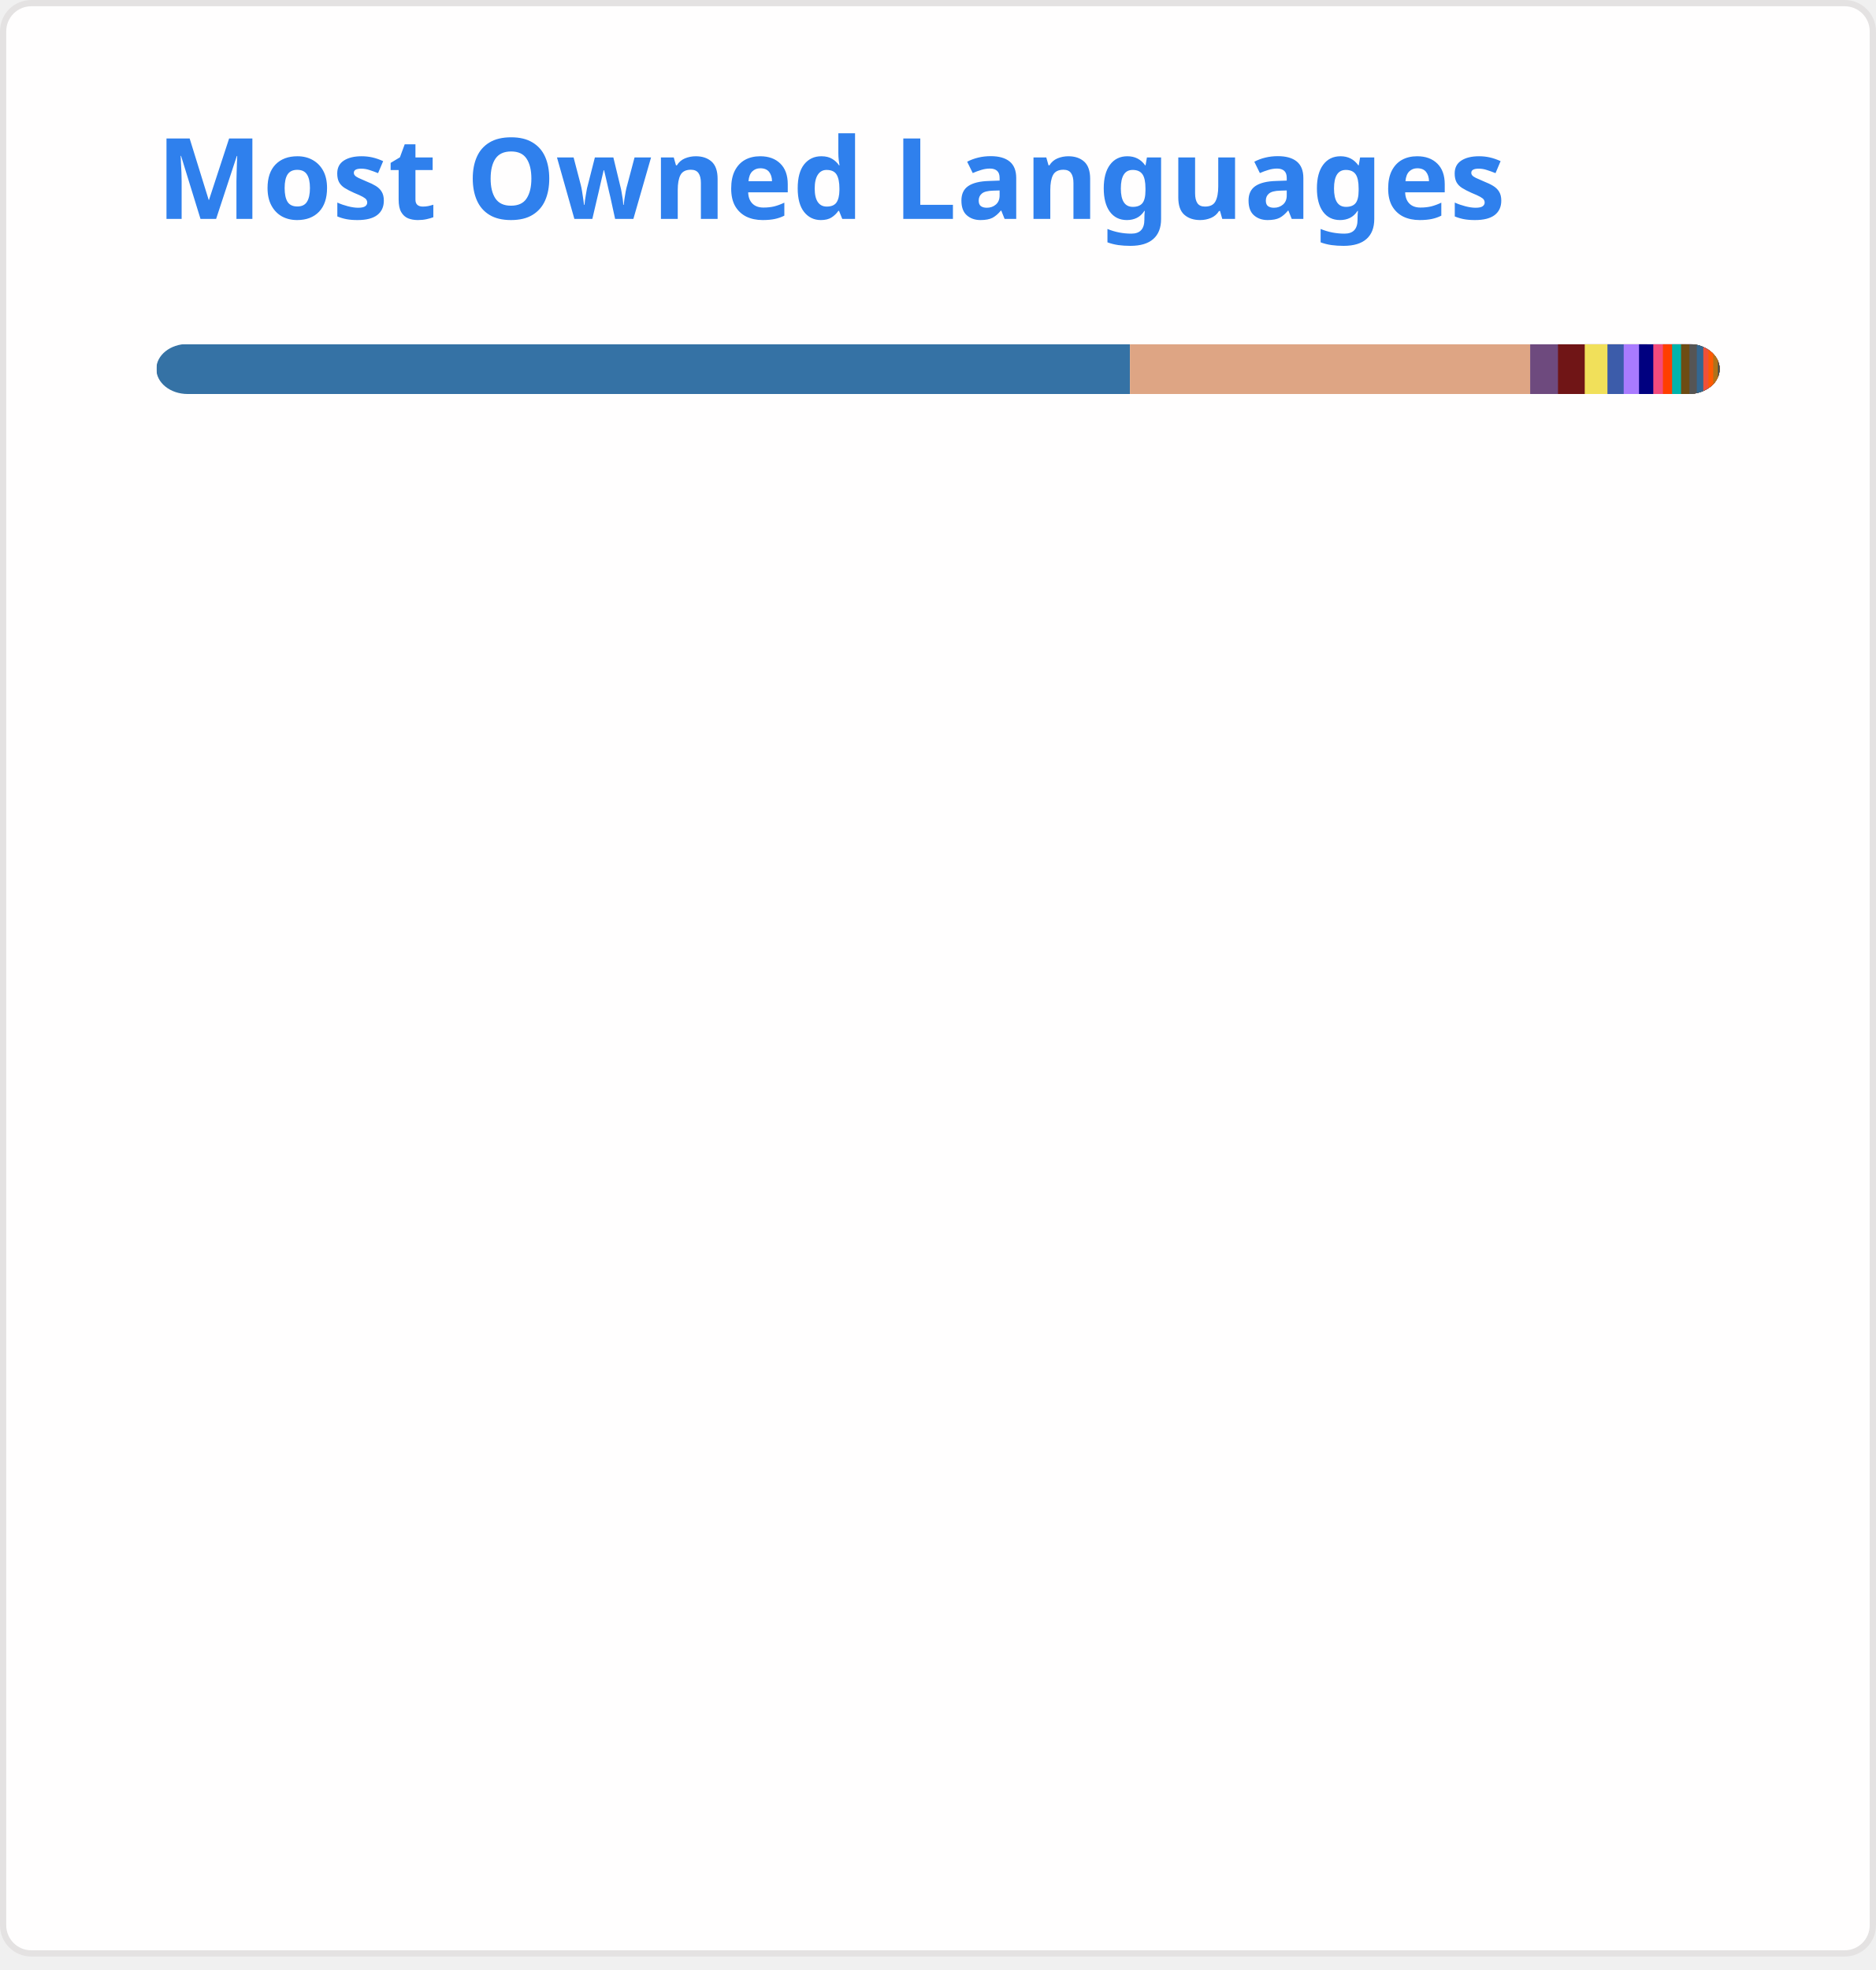
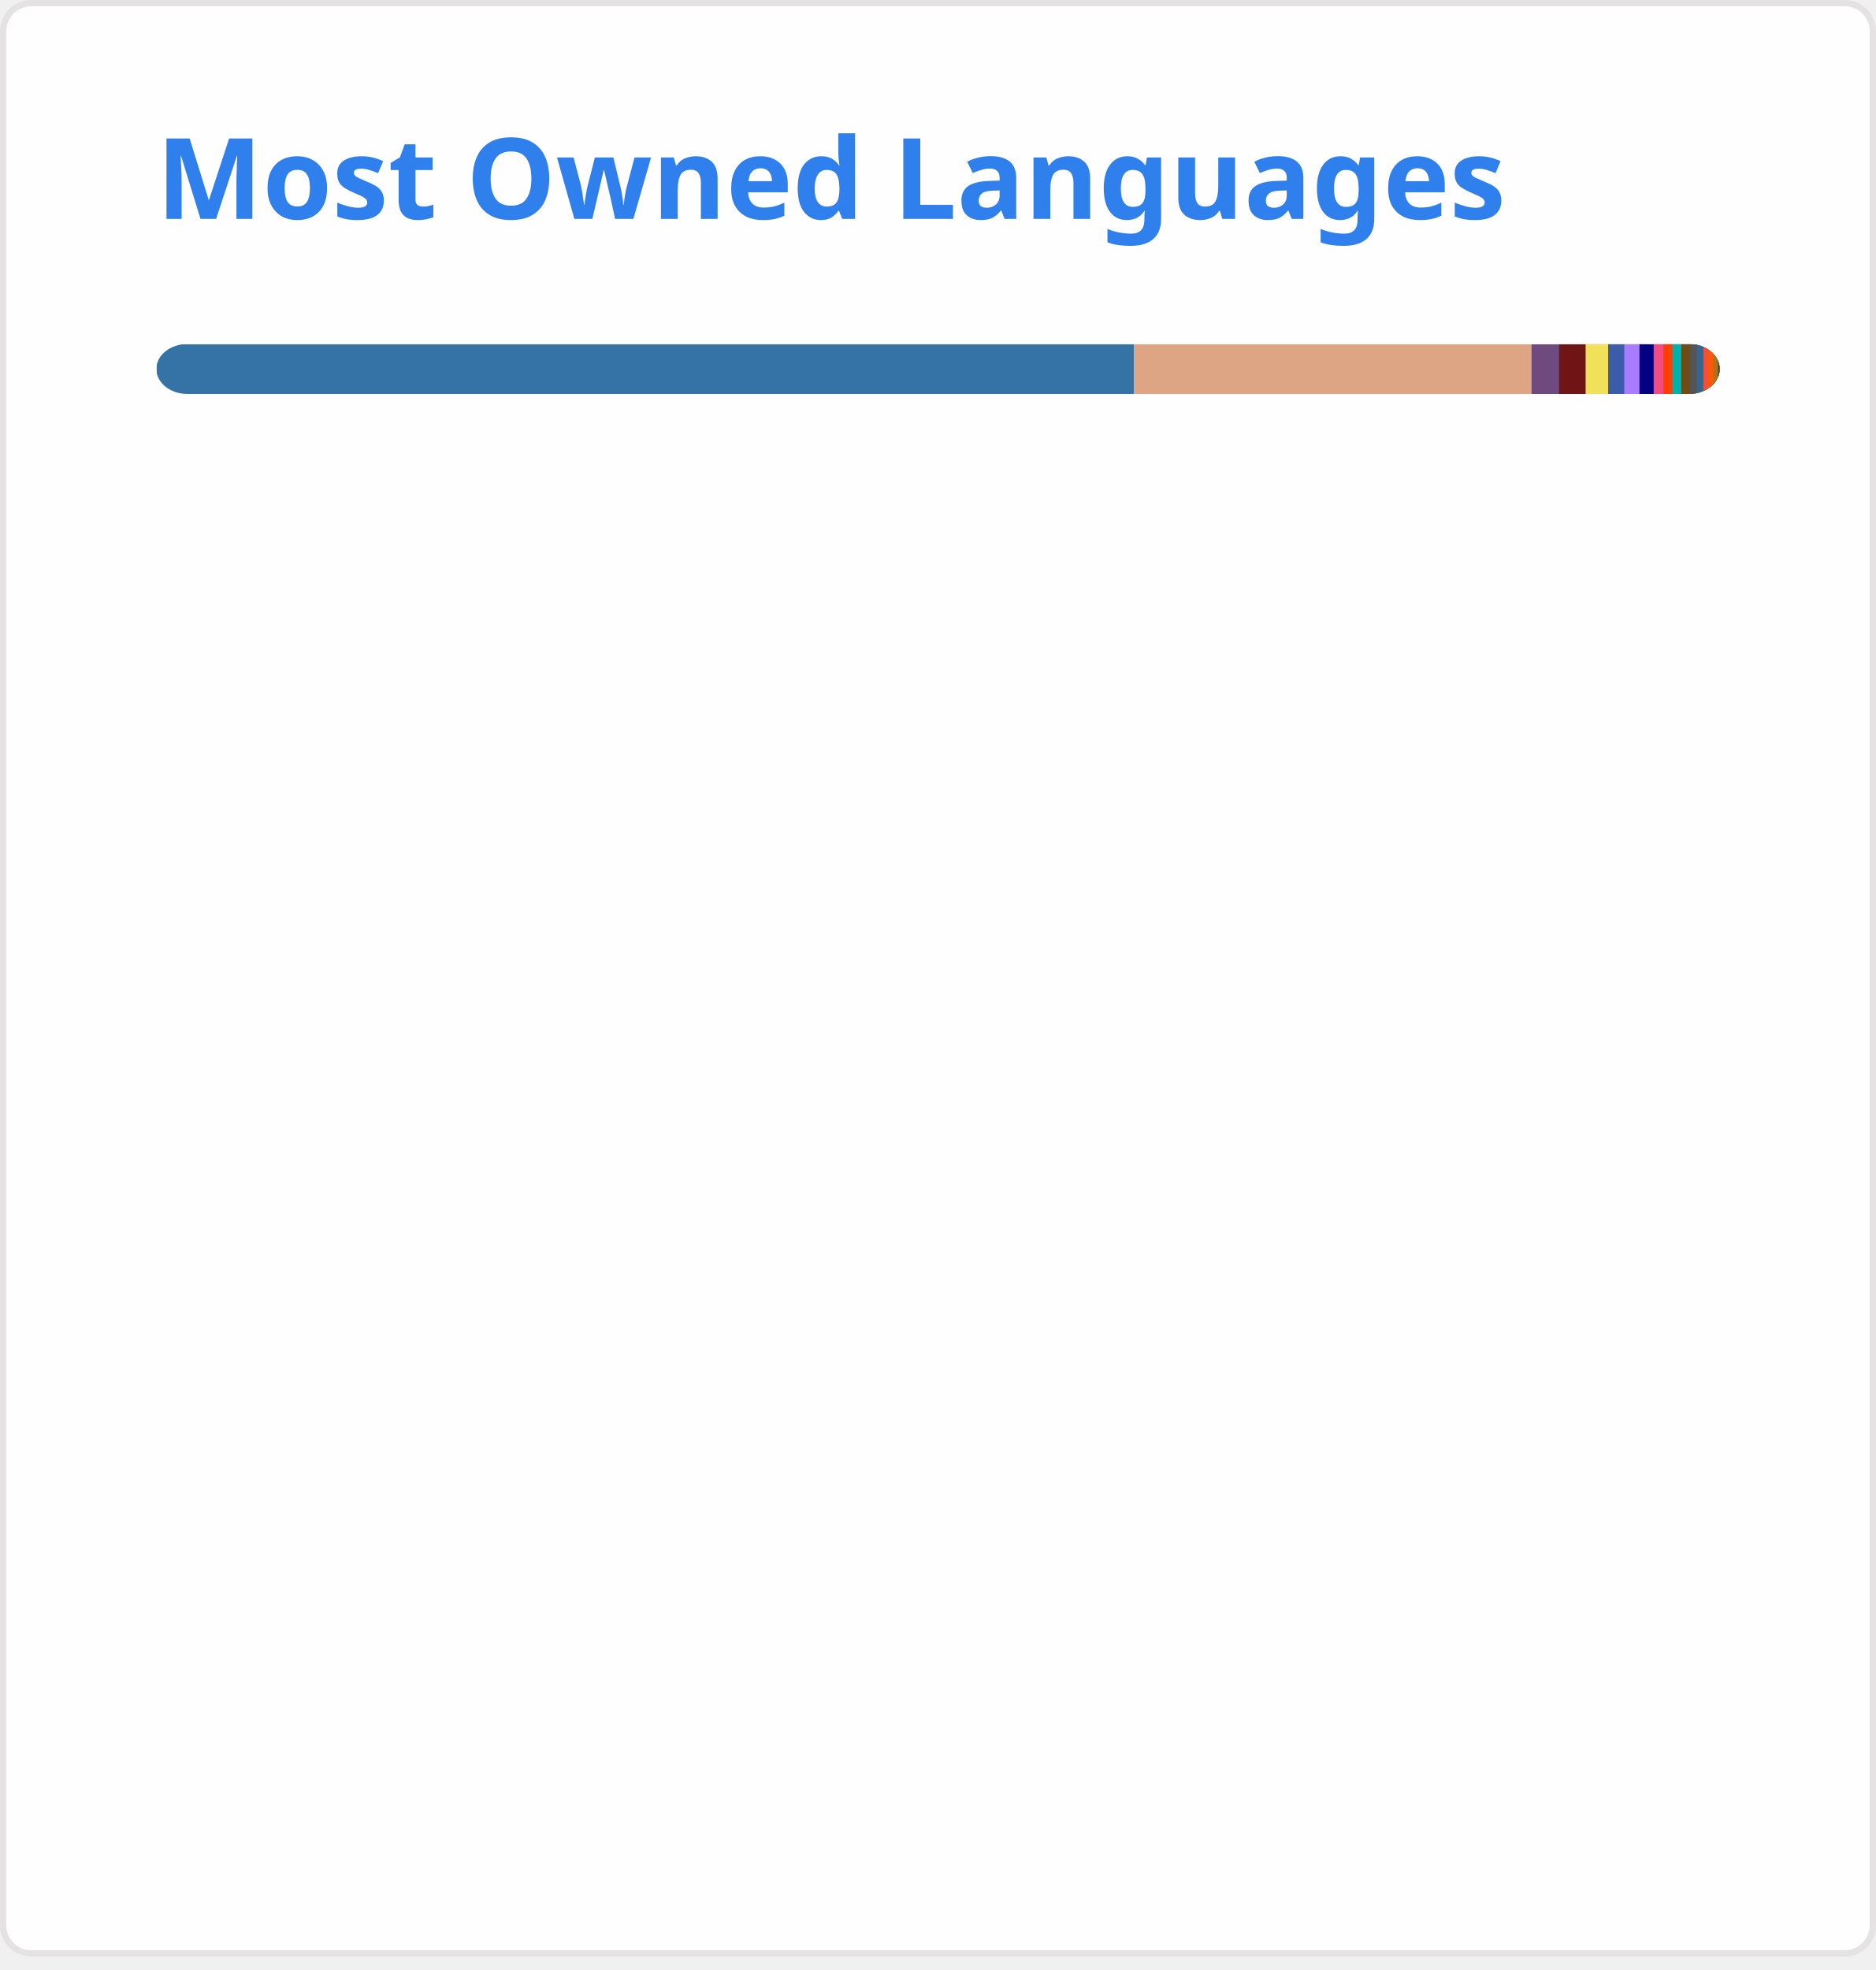
<svg xmlns="http://www.w3.org/2000/svg" width="300" height="315" viewBox="0 0 300 315" fill="none" role="img" aria-labelledby="descId">
  <style>
.header {
font: 600 18px 'Segoe UI', Ubuntu, Sans-Serif;
fill: #2f80ed;
animation: fadeInAnimation 0.8s ease-in-out forwards;
}
@supports(-moz-appearance: auto) {
/* Selector detects Firefox */
.header { font-size: 15.5px; }
}

@keyframes slideInAnimation {
from {
width: 0;
}
to {
width: calc(100%-100px);
}
}
@keyframes growWidthAnimation {
from {
width: 0;
}
to {
width: 100%;
}
}
.stat {
font: 600 14px 'Segoe UI', Ubuntu, "Helvetica Neue", Sans-Serif; fill: #434d58;
}
@supports(-moz-appearance: auto) {
/* Selector detects Firefox */
.stat { font-size:12px; }
}
.bold { font-weight: 700 }
.lang-name {
font: 400 11px "Segoe UI", Ubuntu, Sans-Serif;
fill: #434d58;
}
.stagger {
opacity: 0;
animation: fadeInAnimation 0.3s ease-in-out forwards;
}
#rect-mask rect{
animation: slideInAnimation 1s ease-in-out forwards;
}
.lang-progress{
animation: growWidthAnimation 0.6s ease-in-out forwards;
}



/* Animations */
@keyframes scaleInAnimation {
from {
transform: translate(-5px, 5px) scale(0);
}
to {
transform: translate(-5px, 5px) scale(1);
}
}
@keyframes fadeInAnimation {
from {
opacity: 0;
}
to {
opacity: 1;
}
}


</style>
  <rect data-testid="card-bg" x="0.5" y="0.5" rx="4.5" height="99%" stroke="#e4e2e2" width="299" fill="#fffefe" stroke-opacity="1" />
  <g data-testid="card-title" transform="translate(25, 35)">
    <g transform="translate(0, 0)">
      <text x="0" y="0" class="header" data-testid="header">Most Owned Languages</text>
    </g>
  </g>
  <g data-testid="main-card-body" transform="translate(0, 55)">
    <svg data-testid="lang-items" x="25">
      <mask id="rect-mask">
        <rect x="0" y="0" width="250" height="8" fill="white" rx="5" />
      </mask>
-       <rect mask="url(#rect-mask)" data-testid="lang-progress" x="0" y="0" width="155.7" height="8" fill="#3572A5" />
-       <rect mask="url(#rect-mask)" data-testid="lang-progress" x="155.7" y="0" width="64" height="8" fill="#dea584" />
-       <rect mask="url(#rect-mask)" data-testid="lang-progress" x="219.7" y="0" width="14.45" height="8" fill="#6e4a7e" />
-       <rect mask="url(#rect-mask)" data-testid="lang-progress" x="224.15" y="0" width="14.28" height="8" fill="#701516" />
-       <rect mask="url(#rect-mask)" data-testid="lang-progress" x="228.43" y="0" width="13.63" height="8" fill="#f1e05a" />
-       <rect mask="url(#rect-mask)" data-testid="lang-progress" x="232.06" y="0" width="12.6" height="8" fill="#3c5caa" />
-       <rect mask="url(#rect-mask)" data-testid="lang-progress" x="234.66" y="0" width="12.45" height="8" fill="#A97BFF" />
-       <rect mask="url(#rect-mask)" data-testid="lang-progress" x="237.11" y="0" width="12.28" height="8" fill="#000080" />
-       <rect mask="url(#rect-mask)" data-testid="lang-progress" x="239.39" y="0" width="11.54" height="8" fill="#f34b7d" />
-       <rect mask="url(#rect-mask)" data-testid="lang-progress" x="240.93" y="0" width="11.47" height="8" fill="#ff3e00" />
-       <rect mask="url(#rect-mask)" data-testid="lang-progress" x="242.4" y="0" width="11.43" height="8" fill="#00B4AB" />
-       <rect mask="url(#rect-mask)" data-testid="lang-progress" x="243.83" y="0" width="11.34" height="8" fill="#6E4C13" />
-       <rect mask="url(#rect-mask)" data-testid="lang-progress" x="245.17" y="0" width="11.18" height="8" fill="#555555" />
-       <rect mask="url(#rect-mask)" data-testid="lang-progress" x="246.35" y="0" width="11.04" height="8" fill="#336790" />
-       <rect mask="url(#rect-mask)" data-testid="lang-progress" x="247.39" y="0" width="10.82" height="8" fill="#F05138" />
-       <rect mask="url(#rect-mask)" data-testid="lang-progress" x="248.21" y="0" width="10.77" height="8" fill="#ff5a03" />
+       <rect mask="url(#rect-mask)" data-testid="lang-progress" x="0" y="0" width="156.32" height="8" fill="#3572A5" />
+       <rect mask="url(#rect-mask)" data-testid="lang-progress" x="156.32" y="0" width="63.58" height="8" fill="#dea584" />
+       <rect mask="url(#rect-mask)" data-testid="lang-progress" x="219.9" y="0" width="14.42" height="8" fill="#6e4a7e" />
+       <rect mask="url(#rect-mask)" data-testid="lang-progress" x="224.32" y="0" width="14.25" height="8" fill="#701516" />
+       <rect mask="url(#rect-mask)" data-testid="lang-progress" x="228.57" y="0" width="13.6" height="8" fill="#f1e05a" />
+       <rect mask="url(#rect-mask)" data-testid="lang-progress" x="232.17" y="0" width="12.58" height="8" fill="#3c5caa" />
+       <rect mask="url(#rect-mask)" data-testid="lang-progress" x="234.75" y="0" width="12.43" height="8" fill="#A97BFF" />
+       <rect mask="url(#rect-mask)" data-testid="lang-progress" x="237.18" y="0" width="12.27" height="8" fill="#000080" />
+       <rect mask="url(#rect-mask)" data-testid="lang-progress" x="239.45" y="0" width="11.53" height="8" fill="#f34b7d" />
+       <rect mask="url(#rect-mask)" data-testid="lang-progress" x="240.98" y="0" width="11.46" height="8" fill="#ff3e00" />
+       <rect mask="url(#rect-mask)" data-testid="lang-progress" x="242.44" y="0" width="11.42" height="8" fill="#00B4AB" />
+       <rect mask="url(#rect-mask)" data-testid="lang-progress" x="243.86" y="0" width="11.33" height="8" fill="#6E4C13" />
+       <rect mask="url(#rect-mask)" data-testid="lang-progress" x="245.19" y="0" width="11.18" height="8" fill="#555555" />
+       <rect mask="url(#rect-mask)" data-testid="lang-progress" x="246.37" y="0" width="11.03" height="8" fill="#336790" />
+       <rect mask="url(#rect-mask)" data-testid="lang-progress" x="247.4" y="0" width="10.82" height="8" fill="#F05138" />
+       <rect mask="url(#rect-mask)" data-testid="lang-progress" x="248.22" y="0" width="10.76" height="8" fill="#ff5a03" />
      <rect mask="url(#rect-mask)" data-testid="lang-progress" x="248.98" y="0" width="10.75" height="8" fill="#b07219" />
      <rect mask="url(#rect-mask)" data-testid="lang-progress" x="249.73" y="0" width="10.27" height="8" fill="#384d54" />
      <g transform="translate(0, 25)">
        <g transform="translate(0, 0)">
          <g transform="translate(0, 0)">
            <g class="stagger" style="animation-delay: 450ms">
              <circle cx="5" cy="6" r="5" fill="#3572A5" />
              <text data-testid="lang-name" x="15" y="10" class="lang-name">
- Python 3.5 MB
+ Python 3.6 MB
</text>
            </g>
          </g>
          <g transform="translate(0, 25)">
            <g class="stagger" style="animation-delay: 600ms">
              <circle cx="5" cy="6" r="5" fill="#dea584" />
              <text data-testid="lang-name" x="15" y="10" class="lang-name">
Rust 1.5 MB
</text>
            </g>
          </g>
          <g transform="translate(0, 50)">
            <g class="stagger" style="animation-delay: 750ms">
              <circle cx="5" cy="6" r="5" fill="#6e4a7e" />
              <text data-testid="lang-name" x="15" y="10" class="lang-name">
Elixir 103.3 KB
</text>
            </g>
          </g>
          <g transform="translate(0, 75)">
            <g class="stagger" style="animation-delay: 900ms">
              <circle cx="5" cy="6" r="5" fill="#701516" />
              <text data-testid="lang-name" x="15" y="10" class="lang-name">
Ruby 99.5 KB
</text>
            </g>
          </g>
          <g transform="translate(0, 100)">
            <g class="stagger" style="animation-delay: 1050ms">
              <circle cx="5" cy="6" r="5" fill="#f1e05a" />
              <text data-testid="lang-name" x="15" y="10" class="lang-name">
JavaScript 84.2 KB
</text>
            </g>
          </g>
          <g transform="translate(0, 125)">
            <g class="stagger" style="animation-delay: 1200ms">
              <circle cx="5" cy="6" r="5" fill="#3c5caa" />
              <text data-testid="lang-name" x="15" y="10" class="lang-name">
Racket 60.4 KB
</text>
            </g>
          </g>
          <g transform="translate(0, 150)">
            <g class="stagger" style="animation-delay: 1350ms">
              <circle cx="5" cy="6" r="5" fill="#A97BFF" />
              <text data-testid="lang-name" x="15" y="10" class="lang-name">
Kotlin 56.9 KB
</text>
            </g>
          </g>
          <g transform="translate(0, 175)">
            <g class="stagger" style="animation-delay: 1500ms">
              <circle cx="5" cy="6" r="5" fill="#000080" />
              <text data-testid="lang-name" x="15" y="10" class="lang-name">
Lua 53.0 KB
</text>
            </g>
          </g>
          <g transform="translate(0, 200)">
            <g class="stagger" style="animation-delay: 1650ms">
              <circle cx="5" cy="6" r="5" fill="#f34b7d" />
              <text data-testid="lang-name" x="15" y="10" class="lang-name">
C++ 35.9 KB
</text>
            </g>
          </g>
        </g>
        <g transform="translate(150, 0)">
          <g transform="translate(0, 0)">
            <g class="stagger" style="animation-delay: 450ms">
              <circle cx="5" cy="6" r="5" fill="#ff3e00" />
              <text data-testid="lang-name" x="15" y="10" class="lang-name">
Svelte 34.2 KB
</text>
            </g>
          </g>
          <g transform="translate(0, 25)">
            <g class="stagger" style="animation-delay: 600ms">
              <circle cx="5" cy="6" r="5" fill="#00B4AB" />
              <text data-testid="lang-name" x="15" y="10" class="lang-name">
Dart 33.2 KB
</text>
            </g>
          </g>
          <g transform="translate(0, 50)">
            <g class="stagger" style="animation-delay: 750ms">
              <circle cx="5" cy="6" r="5" fill="#6E4C13" />
              <text data-testid="lang-name" x="15" y="10" class="lang-name">
Assembly 31.1 KB
</text>
            </g>
          </g>
          <g transform="translate(0, 75)">
            <g class="stagger" style="animation-delay: 900ms">
              <circle cx="5" cy="6" r="5" fill="#555555" />
              <text data-testid="lang-name" x="15" y="10" class="lang-name">
C 27.5 KB
</text>
            </g>
          </g>
          <g transform="translate(0, 100)">
            <g class="stagger" style="animation-delay: 1050ms">
              <circle cx="5" cy="6" r="5" fill="#336790" />
              <text data-testid="lang-name" x="15" y="10" class="lang-name">
PLpgSQL 24.2 KB
</text>
            </g>
          </g>
          <g transform="translate(0, 125)">
            <g class="stagger" style="animation-delay: 1200ms">
              <circle cx="5" cy="6" r="5" fill="#F05138" />
              <text data-testid="lang-name" x="15" y="10" class="lang-name">
Swift 19.1 KB
</text>
            </g>
          </g>
          <g transform="translate(0, 150)">
            <g class="stagger" style="animation-delay: 1350ms">
              <circle cx="5" cy="6" r="5" fill="#ff5a03" />
              <text data-testid="lang-name" x="15" y="10" class="lang-name">
Astro 17.8 KB
</text>
            </g>
          </g>
          <g transform="translate(0, 175)">
            <g class="stagger" style="animation-delay: 1500ms">
              <circle cx="5" cy="6" r="5" fill="#b07219" />
              <text data-testid="lang-name" x="15" y="10" class="lang-name">
Java 17.5 KB
</text>
            </g>
          </g>
          <g transform="translate(0, 200)">
            <g class="stagger" style="animation-delay: 1650ms">
              <circle cx="5" cy="6" r="5" fill="#384d54" />
              <text data-testid="lang-name" x="15" y="10" class="lang-name">
Dockerfile 6.3 KB
</text>
            </g>
          </g>
        </g>
      </g>
    </svg>
  </g>
</svg>
